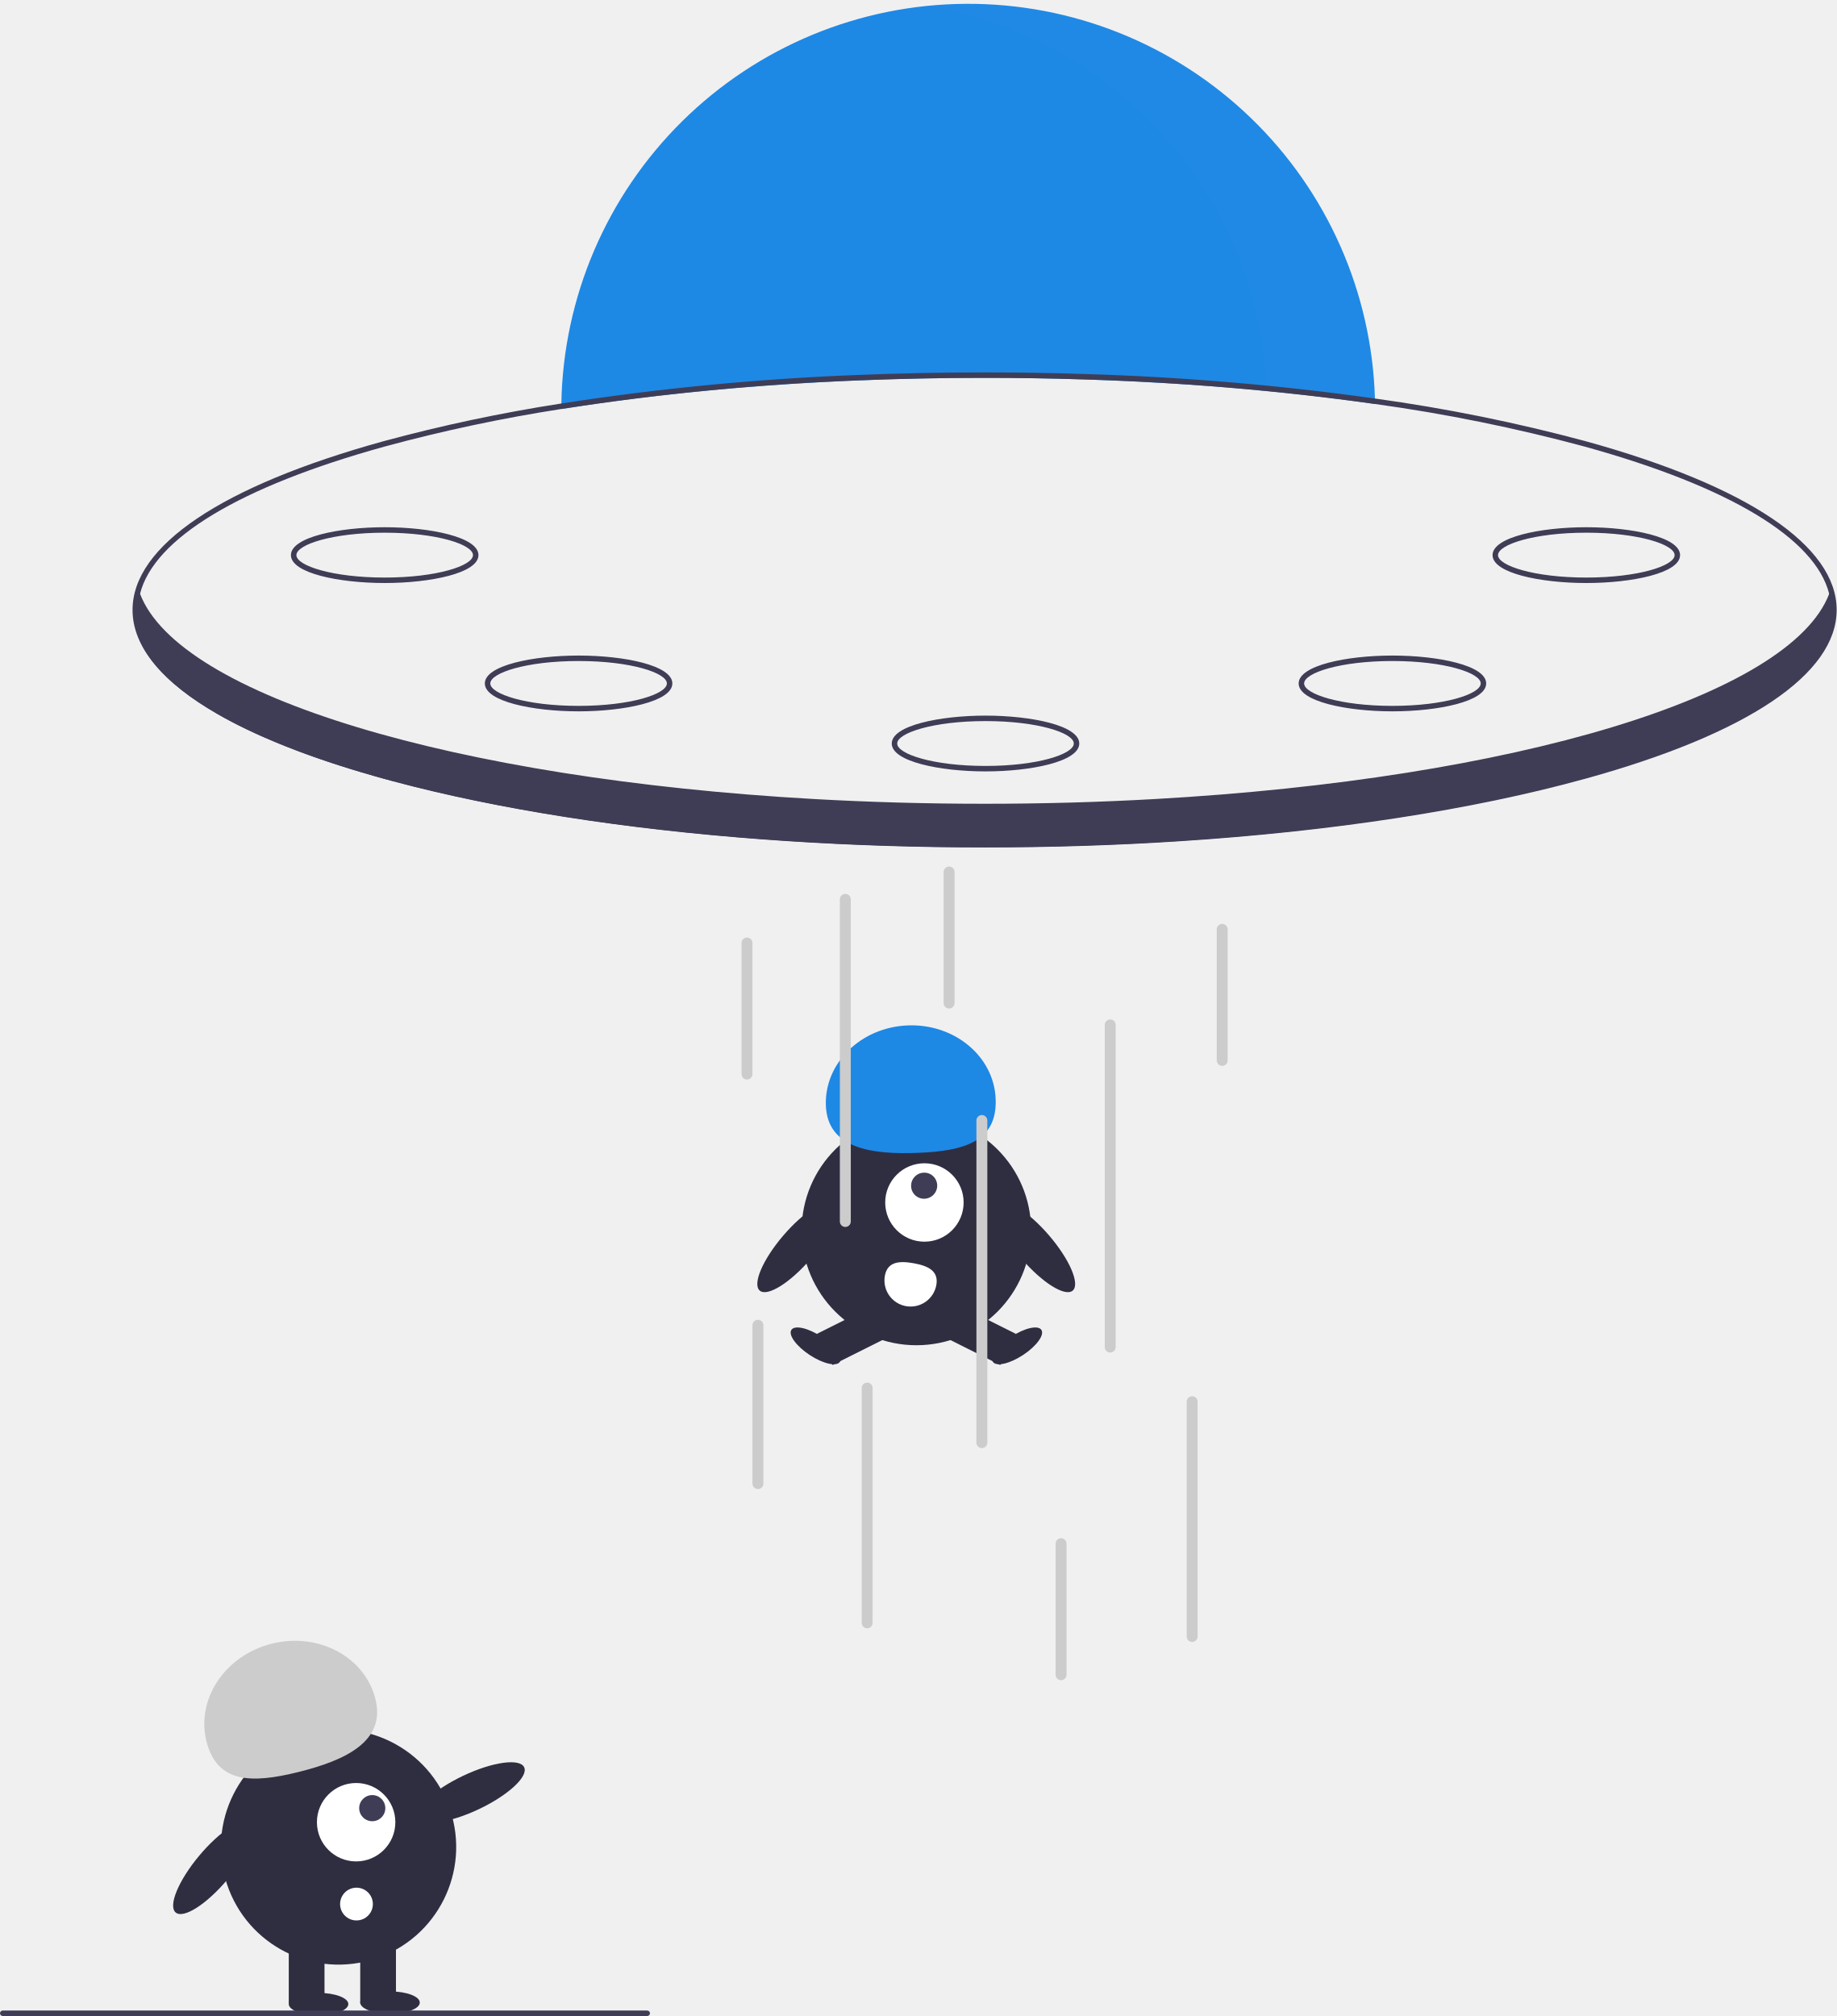
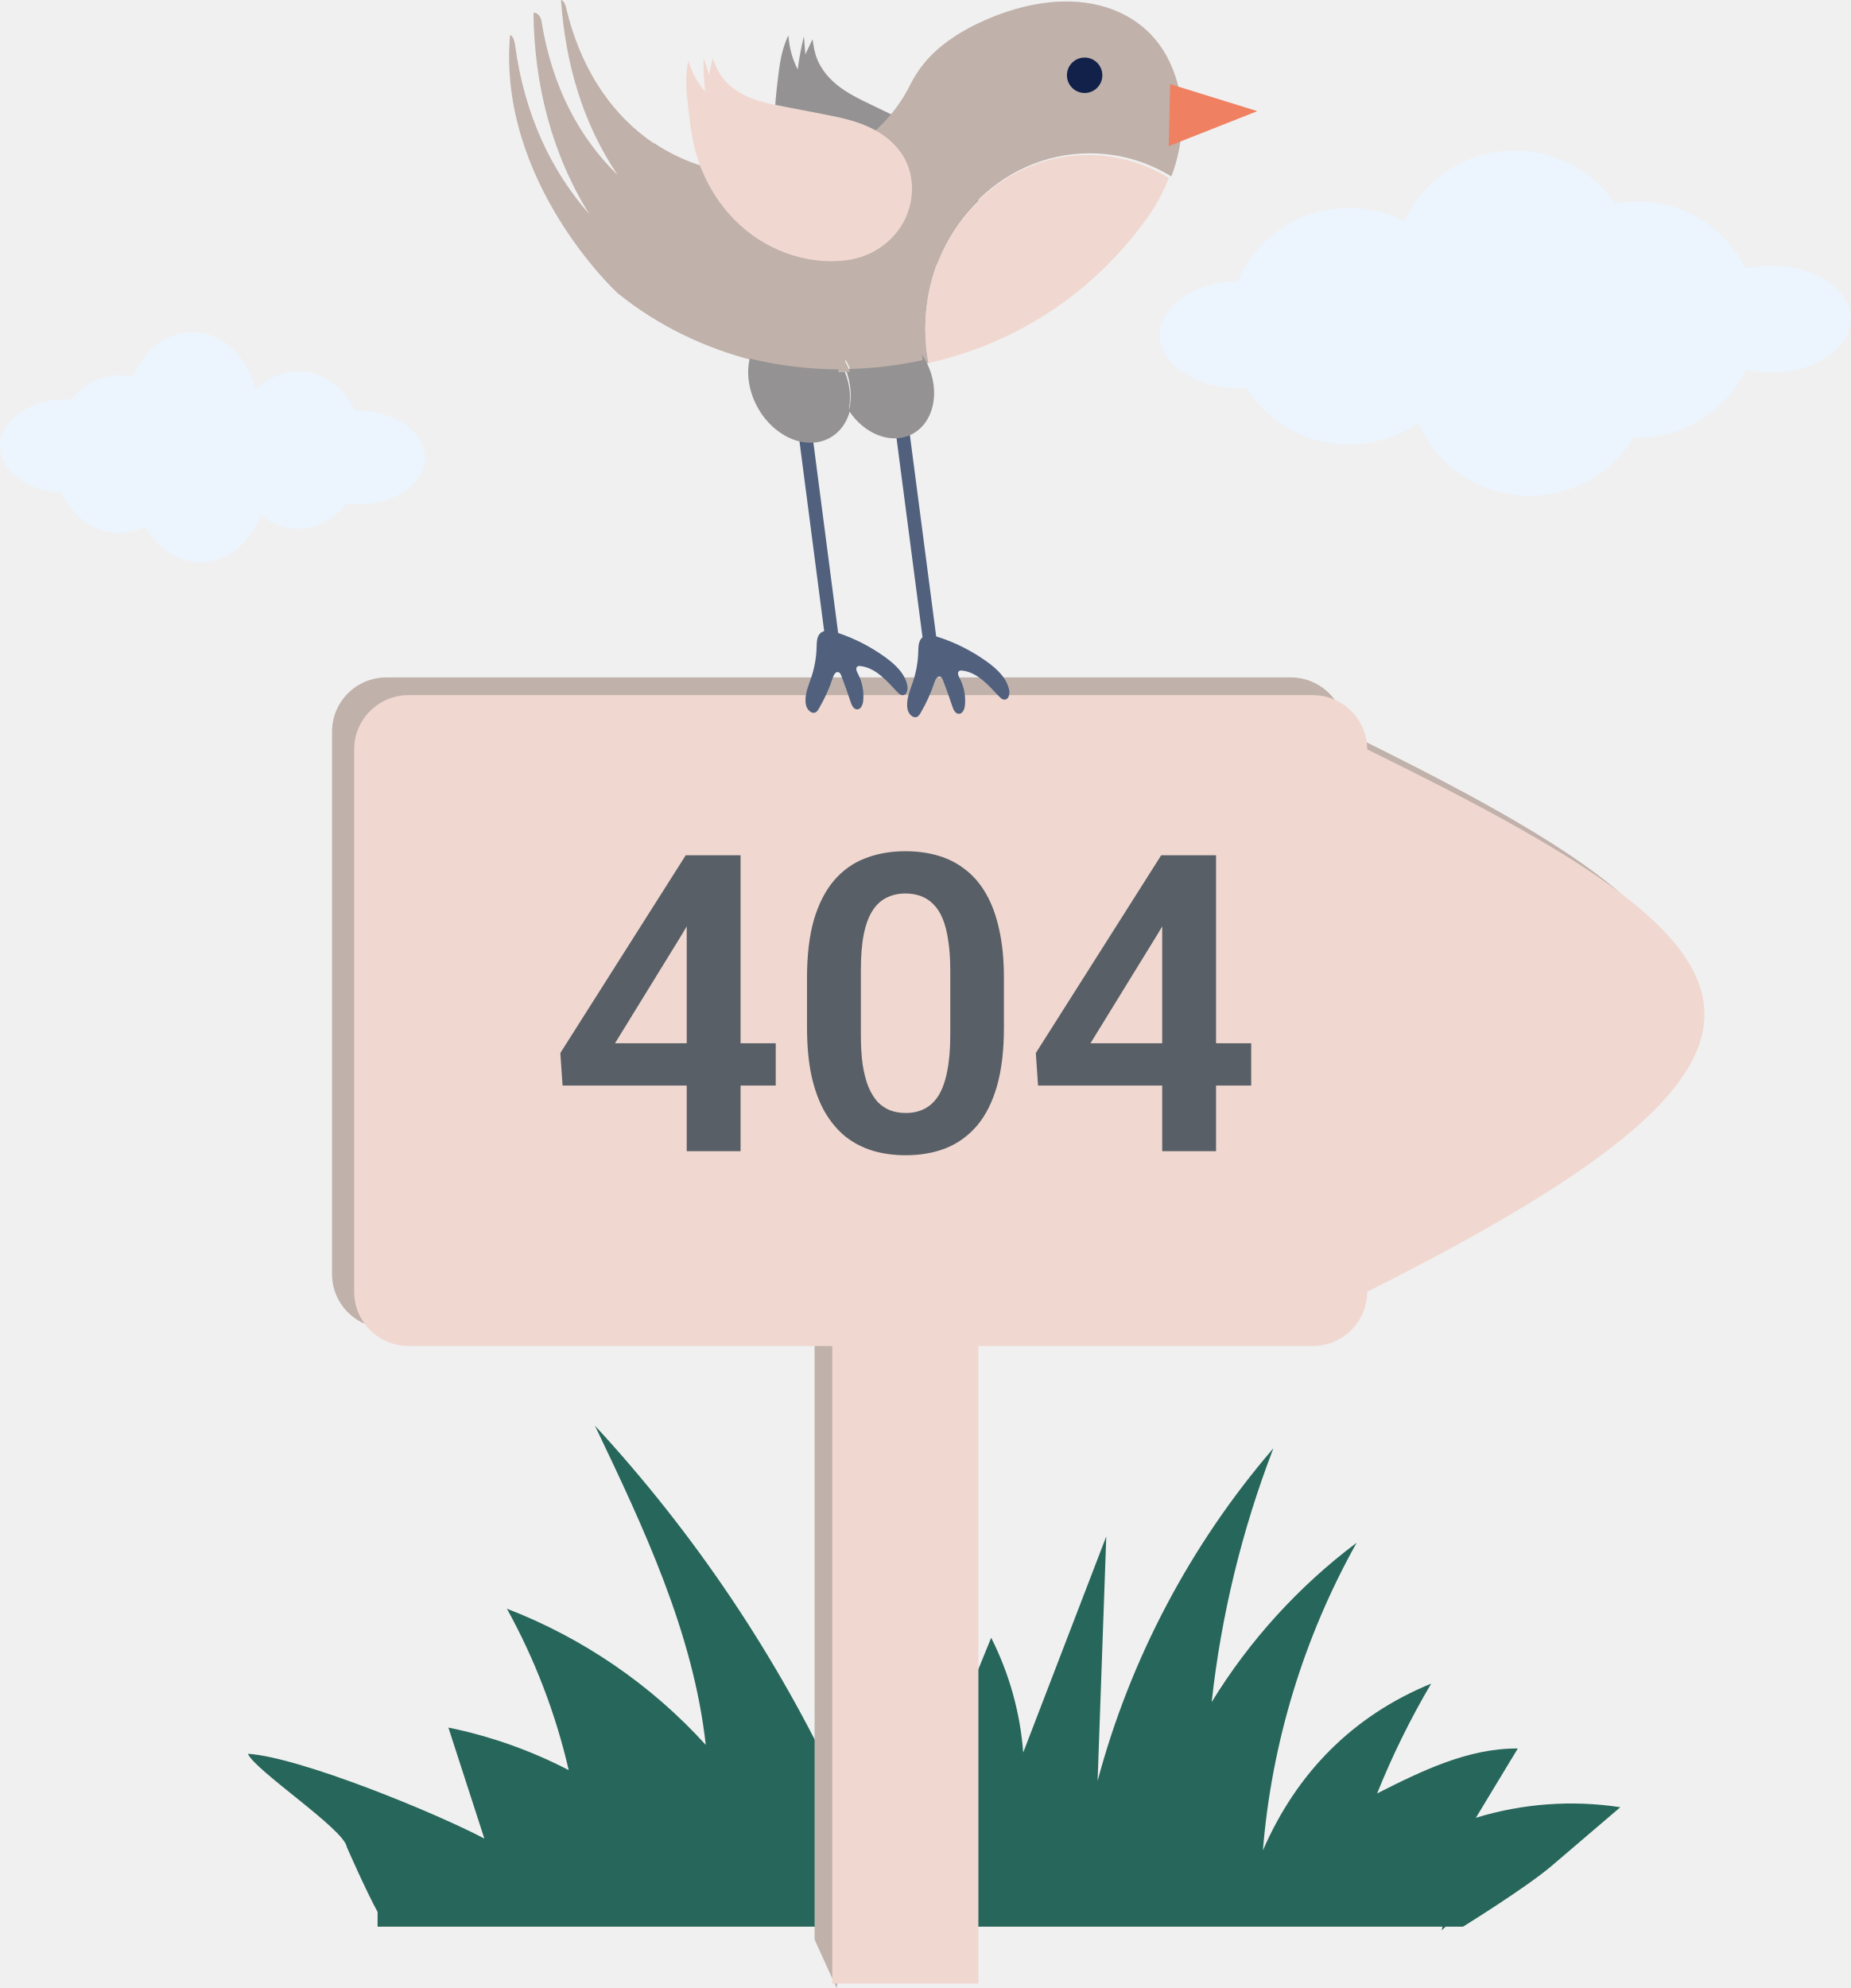
- <svg xmlns="http://www.w3.org/2000/svg" width="256" height="281" viewBox="0 0 256 281" fill="none">
-   <g clip-path="url(#clip0)">
-     <path d="M78.236 57.009C95.982 54.178 116.191 52.667 137.237 52.667C156.498 52.667 175.055 53.93 191.662 56.312C191.658 56.057 191.655 55.802 191.643 55.547C191.203 40.748 184.99 26.707 174.331 16.426C163.673 6.146 149.415 0.441 134.605 0.532C119.795 0.622 105.608 6.5 95.076 16.91C84.544 27.32 78.503 41.436 78.243 56.24C78.24 56.499 78.236 56.754 78.236 57.009Z" fill="#1E88E5" />
-     <g opacity="0.1">
-       <path opacity="0.1" d="M127.511 0.51C135.388 -0.553 143.401 0.05 151.029 2.28C158.658 4.51 165.733 8.318 171.796 13.457C177.859 18.596 182.773 24.951 186.222 32.111C189.671 39.27 191.576 47.074 191.815 55.017C191.827 55.272 191.83 55.527 191.834 55.782C186.9 55.074 181.791 54.468 176.545 53.961C175.904 40.729 170.649 28.139 161.692 18.375C152.735 8.612 140.642 2.291 127.511 0.51Z" fill="white" />
-     </g>
-     <path d="M53.425 61.507C61.594 59.293 69.879 57.535 78.243 56.24C91.952 54.116 105.773 52.788 119.635 52.263C125.41 52.027 131.291 51.906 137.237 51.906C141.949 51.906 146.624 51.982 151.233 52.134C164.756 52.533 178.246 53.673 191.643 55.547C201.561 56.913 211.382 58.903 221.049 61.507C243.587 67.737 256 76.086 256 85.014C256 93.942 243.587 102.291 221.049 108.521C205.198 112.905 185.656 115.892 164.362 117.262C155.573 117.833 146.487 118.122 137.237 118.122C127.957 118.122 118.84 117.829 110.024 117.258C90.645 116.006 72.716 113.415 57.711 109.647C57.631 109.624 57.555 109.605 57.475 109.586C56.462 109.335 55.465 109.073 54.479 108.81C54.125 108.711 53.775 108.616 53.425 108.521C53.405 108.513 53.385 108.506 53.364 108.502C53.029 108.41 52.698 108.315 52.367 108.224C51.704 108.034 51.05 107.847 50.407 107.653C50.376 107.646 50.349 107.638 50.323 107.63C49.763 107.463 49.215 107.295 48.671 107.128C48.225 106.987 47.784 106.85 47.346 106.709C47.026 106.607 46.71 106.504 46.398 106.401C46.17 106.325 45.945 106.253 45.724 106.177C45.424 106.078 45.123 105.975 44.826 105.872C44.7 105.83 44.575 105.788 44.453 105.743C44.167 105.648 43.89 105.549 43.612 105.45C43.311 105.343 43.01 105.233 42.714 105.126C42.466 105.039 42.219 104.947 41.975 104.856C41.77 104.776 41.568 104.7 41.362 104.624C40.803 104.415 40.254 104.198 39.714 103.985C39.444 103.874 39.173 103.768 38.907 103.657C38.644 103.551 38.378 103.44 38.119 103.33C37.693 103.151 37.274 102.972 36.863 102.793C36.665 102.702 36.463 102.615 36.269 102.531C36.12 102.462 35.976 102.398 35.827 102.329C35.721 102.283 35.614 102.234 35.511 102.185C35.127 102.009 34.746 101.831 34.373 101.652C32.942 100.967 31.606 100.267 30.365 99.551C22.581 95.095 18.474 90.151 18.474 85.014C18.474 76.086 30.887 67.737 53.425 61.507ZM53.63 107.79C69.5 112.178 89.096 115.165 110.447 116.524C119.129 117.076 128.105 117.361 137.237 117.361C146.338 117.361 155.284 117.079 163.939 116.528C185.325 115.173 204.951 112.186 220.843 107.79C243.024 101.656 255.239 93.569 255.239 85.014C255.237 84.258 255.143 83.505 254.957 82.772C253.016 75.055 241.075 67.832 220.843 62.238C211.25 59.654 201.504 57.675 191.662 56.312C178.184 54.427 164.612 53.284 151.009 52.887C146.471 52.739 141.881 52.665 137.237 52.667C131.371 52.667 125.57 52.785 119.868 53.013C105.924 53.533 92.023 54.868 78.236 57.009C69.944 58.298 61.73 60.043 53.63 62.238C33.403 67.832 21.465 75.051 19.52 82.765C19.331 83.5 19.235 84.255 19.235 85.014C19.235 93.569 31.45 101.656 53.63 107.79Z" fill="#3F3D56" />
-     <path d="M18.69 85.36C18.69 90.444 22.881 95.255 30.365 99.551C31.61 100.266 32.95 100.967 34.373 101.652C34.746 101.831 35.127 102.009 35.511 102.184C35.614 102.234 35.721 102.283 35.827 102.329C35.976 102.398 36.12 102.462 36.269 102.531C36.463 102.615 36.665 102.702 36.863 102.793C37.274 102.972 37.693 103.151 38.119 103.33C38.378 103.44 38.644 103.551 38.907 103.657C39.173 103.768 39.444 103.874 39.714 103.984C40.254 104.198 40.803 104.415 41.362 104.624C41.568 104.7 41.77 104.776 41.975 104.856C42.218 104.947 42.466 105.039 42.714 105.126C43.01 105.233 43.311 105.343 43.612 105.45C43.89 105.549 44.167 105.648 44.453 105.743C44.575 105.788 44.7 105.83 44.826 105.872C45.123 105.975 45.424 106.078 45.724 106.177C45.945 106.253 46.17 106.325 46.398 106.401C46.71 106.504 47.026 106.607 47.346 106.709C47.784 106.85 48.225 106.987 48.671 107.128C49.215 107.295 49.763 107.463 50.323 107.63C50.349 107.638 50.376 107.645 50.406 107.653C51.05 107.847 51.704 108.034 52.367 108.224C52.698 108.315 53.029 108.41 53.364 108.502C53.385 108.506 53.405 108.513 53.425 108.521C53.775 108.616 54.125 108.711 54.479 108.81C55.461 109.069 56.462 109.331 57.475 109.586C57.555 109.605 57.631 109.624 57.711 109.647C72.309 113.293 90.219 115.949 110.039 117.232C118.722 117.791 127.774 118.088 137.073 118.088C146.456 118.088 155.584 117.787 164.335 117.216C216.576 113.81 255.456 100.841 255.456 85.36C255.451 84.418 255.308 83.482 255.029 82.582C255.007 82.647 254.984 82.708 254.957 82.772C249.525 97.036 210.976 108.563 160.959 111.375C153.296 111.809 145.36 112.033 137.237 112.033C129.079 112.033 121.112 111.805 113.419 111.371C63.444 108.547 24.933 97.016 19.52 82.765C19.429 82.536 19.349 82.308 19.281 82.08C18.895 83.131 18.695 84.241 18.69 85.36Z" fill="#3F3D56" />
-     <path d="M221.106 81.264C227.441 81.264 234.174 79.901 234.174 77.376C234.174 74.85 227.441 73.488 221.106 73.488C214.771 73.488 208.038 74.85 208.038 77.376C208.038 79.901 214.771 81.264 221.106 81.264ZM221.106 74.249C228.359 74.249 233.413 75.897 233.413 77.376C233.413 78.855 228.359 80.503 221.106 80.503C213.854 80.503 208.799 78.855 208.799 77.376C208.799 75.897 213.854 74.249 221.106 74.249Z" fill="#3F3D56" />
-     <path d="M194.08 99.15C200.415 99.15 207.148 97.787 207.148 95.262C207.148 92.736 200.415 91.374 194.08 91.374C187.745 91.374 181.012 92.736 181.012 95.262C181.012 97.787 187.745 99.15 194.08 99.15ZM194.08 92.135C201.332 92.135 206.386 93.783 206.386 95.262C206.386 96.741 201.332 98.389 194.08 98.389C186.827 98.389 181.773 96.741 181.773 95.262C181.773 93.783 186.827 92.135 194.08 92.135Z" fill="#3F3D56" />
-     <path d="M53.62 81.264C59.955 81.264 66.688 79.901 66.688 77.376C66.688 74.85 59.955 73.488 53.62 73.488C47.284 73.488 40.551 74.85 40.551 77.376C40.551 79.901 47.284 81.264 53.62 81.264ZM53.62 74.249C60.872 74.249 65.926 75.897 65.926 77.376C65.926 78.855 60.872 80.503 53.62 80.503C46.367 80.503 41.313 78.855 41.313 77.376C41.313 75.897 46.367 74.249 53.62 74.249Z" fill="#3F3D56" />
-     <path d="M80.646 99.15C86.981 99.15 93.714 97.787 93.714 95.262C93.714 92.736 86.981 91.374 80.646 91.374C74.311 91.374 67.578 92.736 67.578 95.262C67.578 97.787 74.311 99.15 80.646 99.15ZM80.646 92.135C87.898 92.135 92.952 93.783 92.952 95.262C92.952 96.741 87.898 98.389 80.646 98.389C73.393 98.389 68.339 96.741 68.339 95.262C68.339 93.783 73.393 92.135 80.646 92.135Z" fill="#3F3D56" />
-     <path d="M137.363 107.522C143.698 107.522 150.431 106.16 150.431 103.634C150.431 101.109 143.698 99.746 137.363 99.746C131.028 99.746 124.295 101.109 124.295 103.634C124.295 106.16 131.028 107.522 137.363 107.522ZM137.363 100.507C144.615 100.507 149.669 102.155 149.669 103.634C149.669 105.113 144.615 106.761 137.363 106.761C130.11 106.761 125.056 105.113 125.056 103.634C125.056 102.155 130.11 100.507 137.363 100.507Z" fill="#3F3D56" />
-     <path d="M127.729 187.506C118.897 187.506 111.737 180.348 111.737 171.518C111.737 162.688 118.897 155.53 127.729 155.53C136.561 155.53 143.721 162.688 143.721 171.518C143.721 180.348 136.561 187.506 127.729 187.506Z" fill="#2F2E41" />
-     <path d="M133.81 182.022L141.593 185.919L139.418 190.262L131.635 186.365L133.81 182.022Z" fill="#2F2E41" />
-     <path d="M138.392 189.821C137.93 189.121 139.069 187.556 140.936 186.326C142.803 185.095 144.69 184.665 145.152 185.365C145.613 186.065 144.474 187.63 142.608 188.86C140.741 190.091 138.853 190.521 138.392 189.821Z" fill="#2F2E41" />
-     <path d="M121.648 182.022L123.823 186.365L116.04 190.262L113.865 185.919L121.648 182.022Z" fill="#2F2E41" />
-     <path d="M112.85 188.86C110.984 187.63 109.844 186.065 110.306 185.365C110.768 184.665 112.655 185.095 114.522 186.326C116.389 187.556 117.528 189.121 117.066 189.821C116.605 190.521 114.717 190.091 112.85 188.86Z" fill="#2F2E41" />
-     <path d="M128.849 173.072C125.83 173.072 123.383 170.625 123.383 167.607C123.383 164.589 125.83 162.143 128.849 162.143C131.867 162.143 134.314 164.589 134.314 167.607C134.314 170.625 131.867 173.072 128.849 173.072Z" fill="white" />
-     <path d="M127.519 166.56C126.81 165.851 126.814 164.699 127.528 163.986C128.242 163.272 129.394 163.268 130.103 163.976C130.811 164.685 130.807 165.837 130.094 166.551C129.38 167.264 128.227 167.268 127.519 166.56Z" fill="#3F3D56" />
-     <path d="M115.114 154.125C114.873 148.206 119.976 143.192 126.511 142.927C133.045 142.662 138.538 147.245 138.778 153.164C139.019 159.083 134.476 160.428 127.941 160.693C121.407 160.958 115.354 160.044 115.114 154.125Z" fill="#1E88E5" />
-     <path d="M105.895 179.89C104.843 178.987 106.322 175.54 109.199 172.19C112.075 168.84 115.26 166.856 116.312 167.759C117.364 168.662 115.885 172.109 113.008 175.459C110.132 178.809 106.947 180.793 105.895 179.89Z" fill="#2F2E41" />
-     <path d="M142.405 175.459C139.528 172.109 138.049 168.662 139.101 167.759C140.153 166.856 143.338 168.84 146.214 172.19C149.091 175.54 150.57 178.987 149.518 179.89C148.466 180.793 145.281 178.809 142.405 175.459Z" fill="#2F2E41" />
-     <path d="M123.337 177.819C123.164 178.769 123.375 179.75 123.925 180.544C124.475 181.339 125.318 181.882 126.269 182.055C127.22 182.228 128.2 182.017 128.995 181.467C129.79 180.917 130.333 180.074 130.506 179.124L130.508 179.117C130.866 177.137 129.335 176.436 127.355 176.078C125.375 175.72 123.695 175.839 123.337 177.819Z" fill="white" />
-     <path d="M154.747 188.525C154.949 188.525 155.142 188.445 155.285 188.302C155.428 188.159 155.508 187.966 155.508 187.764V142.858C155.508 142.656 155.428 142.463 155.285 142.32C155.142 142.177 154.949 142.097 154.747 142.097C154.545 142.097 154.351 142.177 154.208 142.32C154.066 142.463 153.985 142.656 153.985 142.858V187.764C153.985 187.966 154.066 188.159 154.208 188.302C154.351 188.445 154.545 188.525 154.747 188.525Z" fill="#CCCCCC" />
-     <path d="M166.166 228.864C166.368 228.864 166.562 228.784 166.704 228.641C166.847 228.498 166.927 228.305 166.927 228.103V195.375C166.927 195.173 166.847 194.98 166.705 194.837C166.562 194.694 166.368 194.614 166.166 194.614C165.964 194.614 165.771 194.694 165.628 194.837C165.485 194.98 165.405 195.173 165.405 195.375V228.103C165.405 228.305 165.485 228.498 165.628 228.641C165.771 228.784 165.964 228.864 166.166 228.864Z" fill="#CCCCCC" />
-     <path d="M136.856 201.844C137.058 201.844 137.252 201.764 137.394 201.621C137.537 201.479 137.617 201.285 137.617 201.083V156.178C137.617 155.976 137.537 155.782 137.394 155.64C137.252 155.497 137.058 155.417 136.856 155.417C136.654 155.417 136.461 155.497 136.318 155.64C136.175 155.782 136.095 155.976 136.095 156.178V201.083C136.095 201.285 136.175 201.479 136.318 201.621C136.461 201.764 136.654 201.844 136.856 201.844Z" fill="#CCCCCC" />
-     <path d="M147.895 234.192C148.097 234.192 148.29 234.111 148.433 233.969C148.576 233.826 148.656 233.632 148.656 233.431V215.164C148.656 214.962 148.576 214.768 148.433 214.626C148.291 214.483 148.097 214.403 147.895 214.403C147.693 214.403 147.499 214.483 147.357 214.626C147.214 214.768 147.134 214.962 147.134 215.164V233.431C147.134 233.632 147.214 233.826 147.357 233.969C147.499 234.111 147.693 234.192 147.895 234.192Z" fill="#CCCCCC" />
-     <path d="M132.288 140.575C132.49 140.575 132.684 140.495 132.827 140.352C132.969 140.209 133.05 140.016 133.05 139.814V121.547C133.05 121.345 132.969 121.152 132.827 121.009C132.684 120.866 132.49 120.786 132.288 120.786C132.086 120.786 131.893 120.866 131.75 121.009C131.607 121.152 131.527 121.345 131.527 121.547V139.814C131.527 140.016 131.607 140.209 131.75 140.352C131.893 140.495 132.086 140.575 132.288 140.575Z" fill="#CCCCCC" />
-     <path d="M170.353 148.567C170.555 148.567 170.749 148.486 170.892 148.344C171.035 148.201 171.115 148.007 171.115 147.805V129.539C171.115 129.337 171.035 129.143 170.892 129.001C170.749 128.858 170.555 128.778 170.353 128.778C170.152 128.778 169.958 128.858 169.815 129.001C169.672 129.143 169.592 129.337 169.592 129.539V147.805C169.592 148.007 169.672 148.201 169.815 148.344C169.958 148.486 170.152 148.567 170.353 148.567Z" fill="#CCCCCC" />
-     <path d="M104.12 150.469C104.322 150.469 104.516 150.389 104.658 150.247C104.801 150.104 104.881 149.91 104.881 149.708V131.442C104.881 131.24 104.801 131.046 104.658 130.903C104.516 130.761 104.322 130.681 104.12 130.681C103.918 130.681 103.725 130.761 103.582 130.903C103.439 131.046 103.359 131.24 103.359 131.442V149.708C103.359 149.91 103.439 150.104 103.582 150.247C103.725 150.389 103.918 150.469 104.12 150.469Z" fill="#CCCCCC" />
-     <path d="M105.643 207.553C105.845 207.553 106.038 207.473 106.181 207.33C106.324 207.187 106.404 206.994 106.404 206.792V184.719C106.404 184.518 106.324 184.324 106.181 184.181C106.038 184.038 105.845 183.958 105.643 183.958C105.441 183.958 105.247 184.038 105.104 184.181C104.962 184.324 104.881 184.518 104.881 184.719V206.792C104.881 206.994 104.962 207.187 105.104 207.33C105.247 207.473 105.441 207.553 105.643 207.553Z" fill="#CCCCCC" />
-     <path d="M120.869 226.961C121.071 226.961 121.264 226.881 121.407 226.738C121.55 226.595 121.63 226.402 121.63 226.2V193.472C121.63 193.27 121.55 193.077 121.407 192.934C121.264 192.791 121.071 192.711 120.869 192.711C120.667 192.711 120.473 192.791 120.331 192.934C120.188 193.077 120.108 193.27 120.108 193.472V226.2C120.108 226.402 120.188 226.595 120.331 226.738C120.473 226.881 120.667 226.961 120.869 226.961Z" fill="#CCCCCC" />
-     <path d="M117.824 171.019C118.026 171.019 118.219 170.939 118.362 170.796C118.505 170.654 118.585 170.46 118.585 170.258V125.353C118.585 125.151 118.505 124.957 118.362 124.815C118.219 124.672 118.026 124.592 117.824 124.592C117.622 124.592 117.428 124.672 117.285 124.815C117.143 124.957 117.062 125.151 117.062 125.353V170.258C117.062 170.46 117.143 170.654 117.285 170.796C117.428 170.939 117.622 171.019 117.824 171.019Z" fill="#CCCCCC" />
-     <path d="M24.49 266.576C23.401 265.664 24.873 262.111 27.779 258.641C30.686 255.171 33.925 253.097 35.015 254.009C36.104 254.921 34.632 258.474 31.726 261.944C28.819 265.414 25.58 267.488 24.49 266.576Z" fill="#2F2E41" />
-     <path d="M31.637 262.63C28.774 254.042 33.416 244.761 42.005 241.898C50.594 239.036 59.878 243.677 62.741 252.264C65.605 260.851 60.962 270.133 52.373 272.995C43.784 275.858 34.5 271.217 31.637 262.63Z" fill="#2F2E41" />
-     <path d="M40.25 270.309H45.23V279.23H40.25V270.309Z" fill="#2F2E41" />
-     <path d="M50.211 270.309H55.191V279.23H50.211V270.309Z" fill="#2F2E41" />
-     <path d="M44.401 280.89C42.108 280.89 40.25 280.193 40.25 279.334C40.25 278.475 42.108 277.778 44.401 277.778C46.693 277.778 48.551 278.475 48.551 279.334C48.551 280.193 46.693 280.89 44.401 280.89Z" fill="#2F2E41" />
-     <path d="M54.361 280.683C52.069 280.683 50.211 279.986 50.211 279.127C50.211 278.267 52.069 277.571 54.361 277.571C56.653 277.571 58.511 278.267 58.511 279.127C58.511 279.986 56.653 280.683 54.361 280.683Z" fill="#2F2E41" />
-     <path d="M52.337 236.845C50.873 230.951 44.411 227.483 37.904 229.098C31.397 230.713 27.309 236.801 28.773 242.694C30.237 248.588 35.093 248.607 41.6 246.992C48.107 245.376 53.8 242.738 52.337 236.845Z" fill="#CCCCCC" />
-     <path d="M58.248 253.354C57.639 252.07 60.461 249.457 64.551 247.518C68.641 245.578 72.451 245.047 73.06 246.33C73.669 247.614 70.847 250.227 66.757 252.166C62.666 254.106 58.857 254.637 58.248 253.354Z" fill="#2F2E41" />
-     <path d="M49.64 259.453C46.621 259.453 44.174 257.006 44.174 253.988C44.174 250.971 46.621 248.524 49.64 248.524C52.658 248.524 55.105 250.971 55.105 253.988C55.105 257.006 52.658 259.453 49.64 259.453Z" fill="white" />
-     <path d="M51.886 253.851C50.88 253.851 50.064 253.036 50.064 252.03C50.064 251.024 50.88 250.208 51.886 250.208C52.892 250.208 53.708 251.024 53.708 252.03C53.708 253.036 52.892 253.851 51.886 253.851Z" fill="#3F3D56" />
-     <path d="M49.687 267.681C48.426 267.681 47.403 266.658 47.403 265.397C47.403 264.136 48.426 263.114 49.687 263.114C50.948 263.114 51.971 264.136 51.971 265.397C51.971 266.658 50.948 267.681 49.687 267.681Z" fill="white" />
-     <path d="M0.381 281H90.214C90.315 281 90.412 280.96 90.484 280.889C90.555 280.817 90.595 280.72 90.595 280.619C90.595 280.519 90.555 280.422 90.484 280.35C90.412 280.279 90.315 280.239 90.214 280.239H0.381C0.28 280.239 0.183 280.279 0.111 280.35C0.04 280.422 -3.05176e-05 280.519 -3.05176e-05 280.619C-3.05176e-05 280.72 0.04 280.817 0.111 280.889C0.183 280.96 0.28 281 0.381 281Z" fill="#3F3D56" />
-   </g>
-   <defs>
-     <clipPath id="clip0">
-       <rect width="256" height="281" fill="white" transform="matrix(-1 0 0 1 256 0)" />
-     </clipPath>
-   </defs>
+ <svg xmlns="http://www.w3.org/2000/svg" width="418" height="449" viewBox="0 0 418 449" fill="none">
+   <path d="M366 408.173C355.13 406.5 343.878 407.324 333.375 410.561C336.531 405.343 339.688 400.124 342.845 394.906C331.603 394.822 321.087 399.998 311.068 405.053C314.505 396.5 318.59 388.202 323.276 380.253C305.542 387.521 292.846 400.457 285.268 417.924C287.233 393.622 294.507 369.753 306.446 348.434C293.372 358.249 282.194 370.532 273.693 384.43C275.846 364.835 280.545 345.516 287.637 327.099C268.961 348.786 255.281 374.67 247.929 402.228C248.582 383.823 249.234 365.415 249.887 347.01C243.633 363.28 237.378 379.551 231.126 395.82C230.448 386.823 227.973 377.962 223.89 369.898C220.077 379.246 216.262 388.592 212.448 397.94C207.613 387.82 202.779 377.701 197.944 367.581C195.139 379.753 192.333 391.927 189.529 404.1C175.548 374.147 156.878 346.347 134.391 322C145.415 345.086 156.598 368.711 159.42 394.097C147.152 380.552 131.626 369.92 114.501 363.336C120.822 374.772 125.534 387.079 128.462 399.789C119.913 395.352 110.737 392.107 101.284 390.178C103.993 398.537 106.703 406.898 109.411 415.257C98.906 409.67 67.897 396.876 56 396.101C57.504 399.816 77.817 413.183 78.332 417.152C78.332 417.152 82.675 427.068 85.291 431.818V435.147H325.837C325.788 435.432 325.726 435.717 325.641 436C325.931 435.704 326.231 435.423 326.534 435.147H330.471C330.471 435.147 344.728 426.337 350.512 421.399C355.674 416.989 360.838 412.581 366 408.173Z" fill="#27665A" />
+   <path d="M81.128 92.803C80.851 92.803 80.578 92.809 80.305 92.82C77.744 87.447 72.914 83.825 67.377 83.825C63.708 83.825 60.35 85.416 57.757 88.051C56.019 80.525 50.26 75 43.421 75C37.488 75 32.368 79.157 29.98 85.171C28.966 84.91 27.913 84.77 26.833 84.77C22.627 84.77 18.829 86.86 16.122 90.221C15.712 90.198 15.296 90.183 14.874 90.183C6.658 90.183 0 94.908 0 100.735C0 106.319 6.112 110.888 13.846 111.262C16.392 116.704 21.253 120.382 26.833 120.382C28.95 120.382 30.966 119.85 32.788 118.896C35.44 123.774 40.036 127 45.261 127C51.374 127 56.625 122.585 58.912 116.274C61.314 118.268 64.231 119.437 67.376 119.437C71.694 119.437 75.581 117.234 78.298 113.715C79.214 113.84 80.158 113.906 81.126 113.906C89.342 113.906 96 109.18 96 103.354C96.002 97.529 89.342 92.803 81.128 92.803Z" fill="#ECF4FD" />
+   <path d="M400.1 59.952C398.064 59.952 396.109 60.182 394.286 60.605C389.891 51.649 380.556 45.467 369.749 45.467C368.059 45.467 366.405 45.619 364.8 45.91C359.921 38.731 351.594 34 342.143 34C331.019 34 321.456 40.549 317.235 49.931C313.495 48.035 309.254 46.962 304.754 46.962C293.395 46.962 283.663 53.791 279.585 63.493C269.845 63.607 262 68.976 262 75.585C262 82.264 270.014 87.68 279.9 87.68C280.455 87.68 281.003 87.663 281.545 87.629C286.333 95.279 294.935 100.381 304.754 100.381C310.567 100.381 315.954 98.592 320.376 95.543C324.472 105.207 334.183 112 345.513 112C355.49 112 364.212 106.73 368.95 98.872C369.216 98.879 369.482 98.885 369.749 98.885C380.649 98.885 390.051 92.595 394.397 83.512C396.187 83.919 398.105 84.139 400.1 84.139C409.986 84.139 418 78.725 418 72.044C418 65.366 409.986 59.952 400.1 59.952Z" fill="#ECF4FD" />
+   <path d="M188.978 449L184 438.072V283H217L188.978 449Z" fill="#C0B1AA" />
+   <path d="M221 286H188V448H221V286Z" fill="#F0D8D0" />
+   <path d="M291.546 300H87.278C80.497 300 75 294.516 75 287.749V165.251C75 158.484 80.497 153 87.278 153H291.546C298.327 153 303.824 158.484 303.824 165.251C395.771 210.341 414.578 232.234 303.824 287.749C303.824 294.516 298.327 300 291.546 300Z" fill="#C0B1AA" />
+   <path d="M296.546 304H92.278C85.497 304 80 298.516 80 291.749V169.251C80 162.484 85.497 157 92.278 157H296.546C303.327 157 308.824 162.484 308.824 169.251C400.771 214.341 419.578 236.234 308.824 291.749C308.824 298.516 303.327 304 296.546 304Z" fill="#F0D8D0" />
+   <path d="M227.963 155.946C227.493 153.251 225.313 151.184 223.086 149.561C219.573 147.001 215.628 145.021 211.465 143.727L202.098 72L199 72.08L208.385 143.944C208.227 144.065 208.09 144.207 207.983 144.368C207.431 145.2 207.448 146.263 207.419 147.258C207.353 149.519 206.957 151.769 206.242 153.917C205.56 155.968 204.577 158.077 205.002 160.194C205.215 161.255 206.289 162.403 207.237 161.862C207.541 161.688 207.736 161.376 207.914 161.076C209.23 158.841 210.304 156.464 211.111 154.004C211.311 153.398 211.76 152.634 212.374 152.833C212.713 152.944 212.882 153.311 213.01 153.64C213.769 155.599 214.475 157.577 215.128 159.574C215.371 160.318 215.797 161.21 216.589 161.217C217.443 161.224 217.865 160.194 217.955 159.356C218.184 157.203 217.746 154.983 216.715 153.072C216.449 152.58 216.189 151.87 216.653 151.553C216.856 151.414 217.126 151.425 217.372 151.454C220.809 151.867 223.286 154.768 225.649 157.268C226.006 157.646 226.443 158.05 226.965 158.013C227.834 157.95 228.109 156.795 227.963 155.946Z" fill="#50607D" />
+   <path d="M200.097 148.537C196.823 146.143 193.175 144.255 189.323 142.959L180.092 72L177 72.08L186.167 142.549C185.713 142.665 185.278 142.948 185.022 143.334C184.471 144.168 184.487 145.233 184.458 146.23C184.392 148.495 183.997 150.749 183.283 152.902C182.603 154.957 181.622 157.069 182.046 159.191C182.259 160.254 183.331 161.403 184.277 160.861C184.581 160.687 184.775 160.375 184.952 160.074C186.266 157.835 187.338 155.453 188.143 152.989C188.342 152.382 188.791 151.616 189.404 151.816C189.742 151.926 189.911 152.294 190.039 152.625C190.796 154.587 191.501 156.569 192.152 158.569C192.395 159.314 192.82 160.208 193.61 160.216C194.463 160.223 194.884 159.191 194.973 158.351C195.202 156.193 194.765 153.97 193.737 152.055C193.471 151.562 193.211 150.851 193.674 150.534C193.877 150.394 194.146 150.405 194.392 150.434C197.822 150.847 200.294 153.754 202.653 156.259C203.01 156.638 203.445 157.042 203.967 157.006C204.836 156.944 205.11 155.789 204.962 154.937C204.495 152.235 202.322 150.164 200.097 148.537Z" fill="#50607D" />
+   <path d="M184.014 11.489C184.661 14.561 186.619 17.171 188.954 19.087C191.288 21.003 193.998 22.315 196.68 23.606C199.308 24.872 201.936 26.138 204.564 27.406C208 29.063 211.474 30.741 214.457 33.204C217.442 35.667 219.94 39.025 220.735 42.967C221.635 47.426 220.186 52.261 217.275 55.596C214.365 58.929 210.125 60.785 205.865 60.982C203.429 61.093 200.989 60.693 198.638 60.006C191.964 58.057 185.918 53.727 181.689 47.867C177.462 42.008 175.074 34.653 175.002 27.252C174.971 24.246 175.312 21.249 175.656 18.264C176.063 14.739 176.509 11.117 178.101 8C178.253 10.686 178.974 13.333 180.191 15.689C180.51 13.164 180.979 10.659 181.593 8.198C181.7 9.562 181.805 10.924 181.912 12.288C182.453 11.148 182.993 10.005 183.535 8.865C183.678 9.716 183.821 10.57 183.962 11.422" fill="#949293" />
+   <path d="M264.516 14.686C260.434 5.35 252.031 1.089 243.495 0.44C234.882 -0.283 226.134 2.611 219.589 5.928C212.92 9.443 208.457 13.382 205.513 19.317C195.363 39.463 167.583 45.688 147.673 32.255C147.662 32.284 147.651 32.315 147.641 32.344C138.664 26.278 131.291 16.225 127.852 1.663C127.633 0.752 127.132 -0.007 126.719 5.14634e-05C127.709 14.043 131.474 27.619 139.506 39.51C131.012 31.29 124.689 19.739 122.316 4.785C122.131 3.653 121.331 2.779 120.505 2.872C120.662 19.171 124.643 34.736 133.124 48.386C124.56 38.669 118.462 25.929 116.36 10.273C116.176 8.912 115.675 7.865 115.206 7.974C112.39 41.088 139.399 66.196 139.606 66.288C148.71 73.622 159.375 78.74 170.683 81.529C177.137 83.12 183.799 83.951 190.501 84C190.566 83.049 190.729 82.132 190.989 81.266C191.239 81.688 191.474 82.125 191.694 82.576C191.922 83.045 192.127 83.52 192.31 83.995C198.14 83.917 203.988 83.245 209.744 81.969C209.66 81.525 209.588 81.076 209.519 80.626C209.2 78.539 209.03 76.4 209.03 74.216C209.03 52.353 225.653 34.629 246.158 34.629C252.869 34.629 259.163 36.528 264.594 39.847C268.133 30.525 267.477 21.252 264.516 14.686Z" fill="#C0B1AA" />
+   <path d="M264.332 19L284 25.103L264 33L264.332 19Z" fill="#EF8062" />
+   <path d="M258.326 50.327C260.847 47.027 262.706 43.6 264 40.18C258.622 36.883 252.392 35 245.751 35C225.455 35 209 52.597 209 74.303C209 76.938 209.244 79.51 209.707 82C228.132 77.901 245.588 67.504 258.326 50.327Z" fill="#F0D8D0" />
+   <path d="M162.016 15.573C163.339 18.395 165.831 20.424 168.527 21.68C171.225 22.938 174.147 23.505 177.041 24.063C179.874 24.61 182.71 25.157 185.543 25.704C189.249 26.419 192.995 27.146 196.447 28.765C199.898 30.384 203.081 33.003 204.748 36.633C206.631 40.739 206.326 45.827 204.263 49.833C202.2 53.839 198.512 56.754 194.428 58.056C192.094 58.8 189.638 59.047 187.203 58.993C180.292 58.838 173.449 56.2 168.022 51.599C162.593 46.999 158.612 40.461 156.861 33.274C156.15 30.355 155.797 27.349 155.455 24.353C155.05 20.812 154.659 17.172 155.493 13.72C156.251 16.296 157.55 18.685 159.264 20.659C159 18.118 158.886 15.558 158.922 13C159.334 14.3 159.747 15.6 160.158 16.9C160.422 15.647 160.688 14.395 160.952 13.142C161.283 13.935 161.616 14.728 161.947 15.521" fill="#F0D8D0" />
+   <path d="M245 21C247.209 21 249 19.209 249 17C249 14.791 247.209 13 245 13C242.791 13 241 14.791 241 17C241 19.209 242.791 21 245 21Z" fill="#112149" />
+   <path d="M189.411 83.429C182.624 83.379 175.877 82.564 169.342 81C168.609 84.143 169.037 87.862 170.797 91.377C174.242 98.249 181.469 101.729 186.944 99.148C189.525 97.932 191.255 95.583 192 92.721C191.64 92.182 191.308 91.61 191.009 91.012C189.747 88.494 189.242 85.855 189.411 83.429Z" fill="#949293" />
+   <path d="M191 83.345C192.26 86.582 192.468 89.905 191.747 92.73C195.169 97.989 201.126 100.408 205.785 98.161C210.927 95.681 212.541 88.458 209.388 82.025C209.037 81.307 208.64 80.633 208.206 80C208.275 80.446 208.348 80.892 208.431 81.333C202.679 82.602 196.832 83.268 191 83.345Z" fill="#949293" />
+   <path d="M190.839 84C190.235 84.007 189.633 84.007 189.031 84.004C188.864 86.35 189.363 88.907 190.609 91.345C190.905 91.924 191.233 92.476 191.588 93C192.308 90.29 192.1 87.105 190.839 84Z" fill="#949293" />
+   <path d="M192 83.992C191.798 83.471 191.571 82.951 191.319 82.436C191.076 81.942 190.816 81.463 190.539 81C190.252 81.95 190.072 82.955 190 83.998C190.667 84.001 191.335 84.001 192 83.992Z" fill="#C0B1AA" />
+   <path d="M175.223 235.628V245.175H127.075L126.57 237.831L154.89 193.172H164.574L154.109 210.935L138.917 235.628H175.223ZM167.282 193.172V260H155.119V193.172H167.282ZM226.767 220.849V232.094C226.767 237.234 226.246 241.625 225.206 245.267C224.166 248.908 222.666 251.891 220.708 254.217C218.75 256.512 216.409 258.21 213.686 259.312C210.962 260.382 207.933 260.918 204.598 260.918C201.936 260.918 199.457 260.581 197.162 259.908C194.867 259.204 192.802 258.133 190.966 256.695C189.16 255.227 187.6 253.36 186.284 251.096C184.999 248.831 184.005 246.123 183.301 242.972C182.628 239.82 182.291 236.194 182.291 232.094V220.849C182.291 215.708 182.811 211.332 183.852 207.722C184.923 204.111 186.437 201.158 188.396 198.863C190.354 196.568 192.695 194.901 195.418 193.86C198.141 192.789 201.171 192.254 204.506 192.254C207.199 192.254 209.677 192.59 211.941 193.264C214.236 193.937 216.286 194.993 218.092 196.431C219.928 197.838 221.488 199.674 222.773 201.938C224.059 204.172 225.038 206.865 225.711 210.017C226.415 213.138 226.767 216.748 226.767 220.849ZM214.649 233.746V219.15C214.649 216.58 214.496 214.346 214.19 212.449C213.915 210.521 213.502 208.884 212.951 207.538C212.4 206.192 211.712 205.105 210.886 204.279C210.06 203.423 209.111 202.795 208.04 202.397C206.969 202 205.791 201.801 204.506 201.801C202.915 201.801 201.492 202.122 200.237 202.765C198.983 203.377 197.927 204.356 197.07 205.702C196.214 207.049 195.556 208.839 195.097 211.072C194.668 213.275 194.454 215.968 194.454 219.15V233.746C194.454 236.316 194.592 238.565 194.867 240.493C195.173 242.421 195.602 244.073 196.152 245.45C196.734 246.827 197.422 247.959 198.218 248.847C199.044 249.703 199.993 250.346 201.063 250.774C202.134 251.172 203.312 251.371 204.598 251.371C206.219 251.371 207.642 251.05 208.866 250.407C210.121 249.765 211.176 248.755 212.033 247.378C212.89 245.97 213.533 244.15 213.961 241.916C214.42 239.652 214.649 236.928 214.649 233.746ZM282.625 235.628V245.175H234.478L233.973 237.831L262.292 193.172H271.977L261.512 210.935L246.319 235.628H282.625ZM274.685 193.172V260H262.521V193.172H274.685Z" fill="#585F66" />
</svg>
